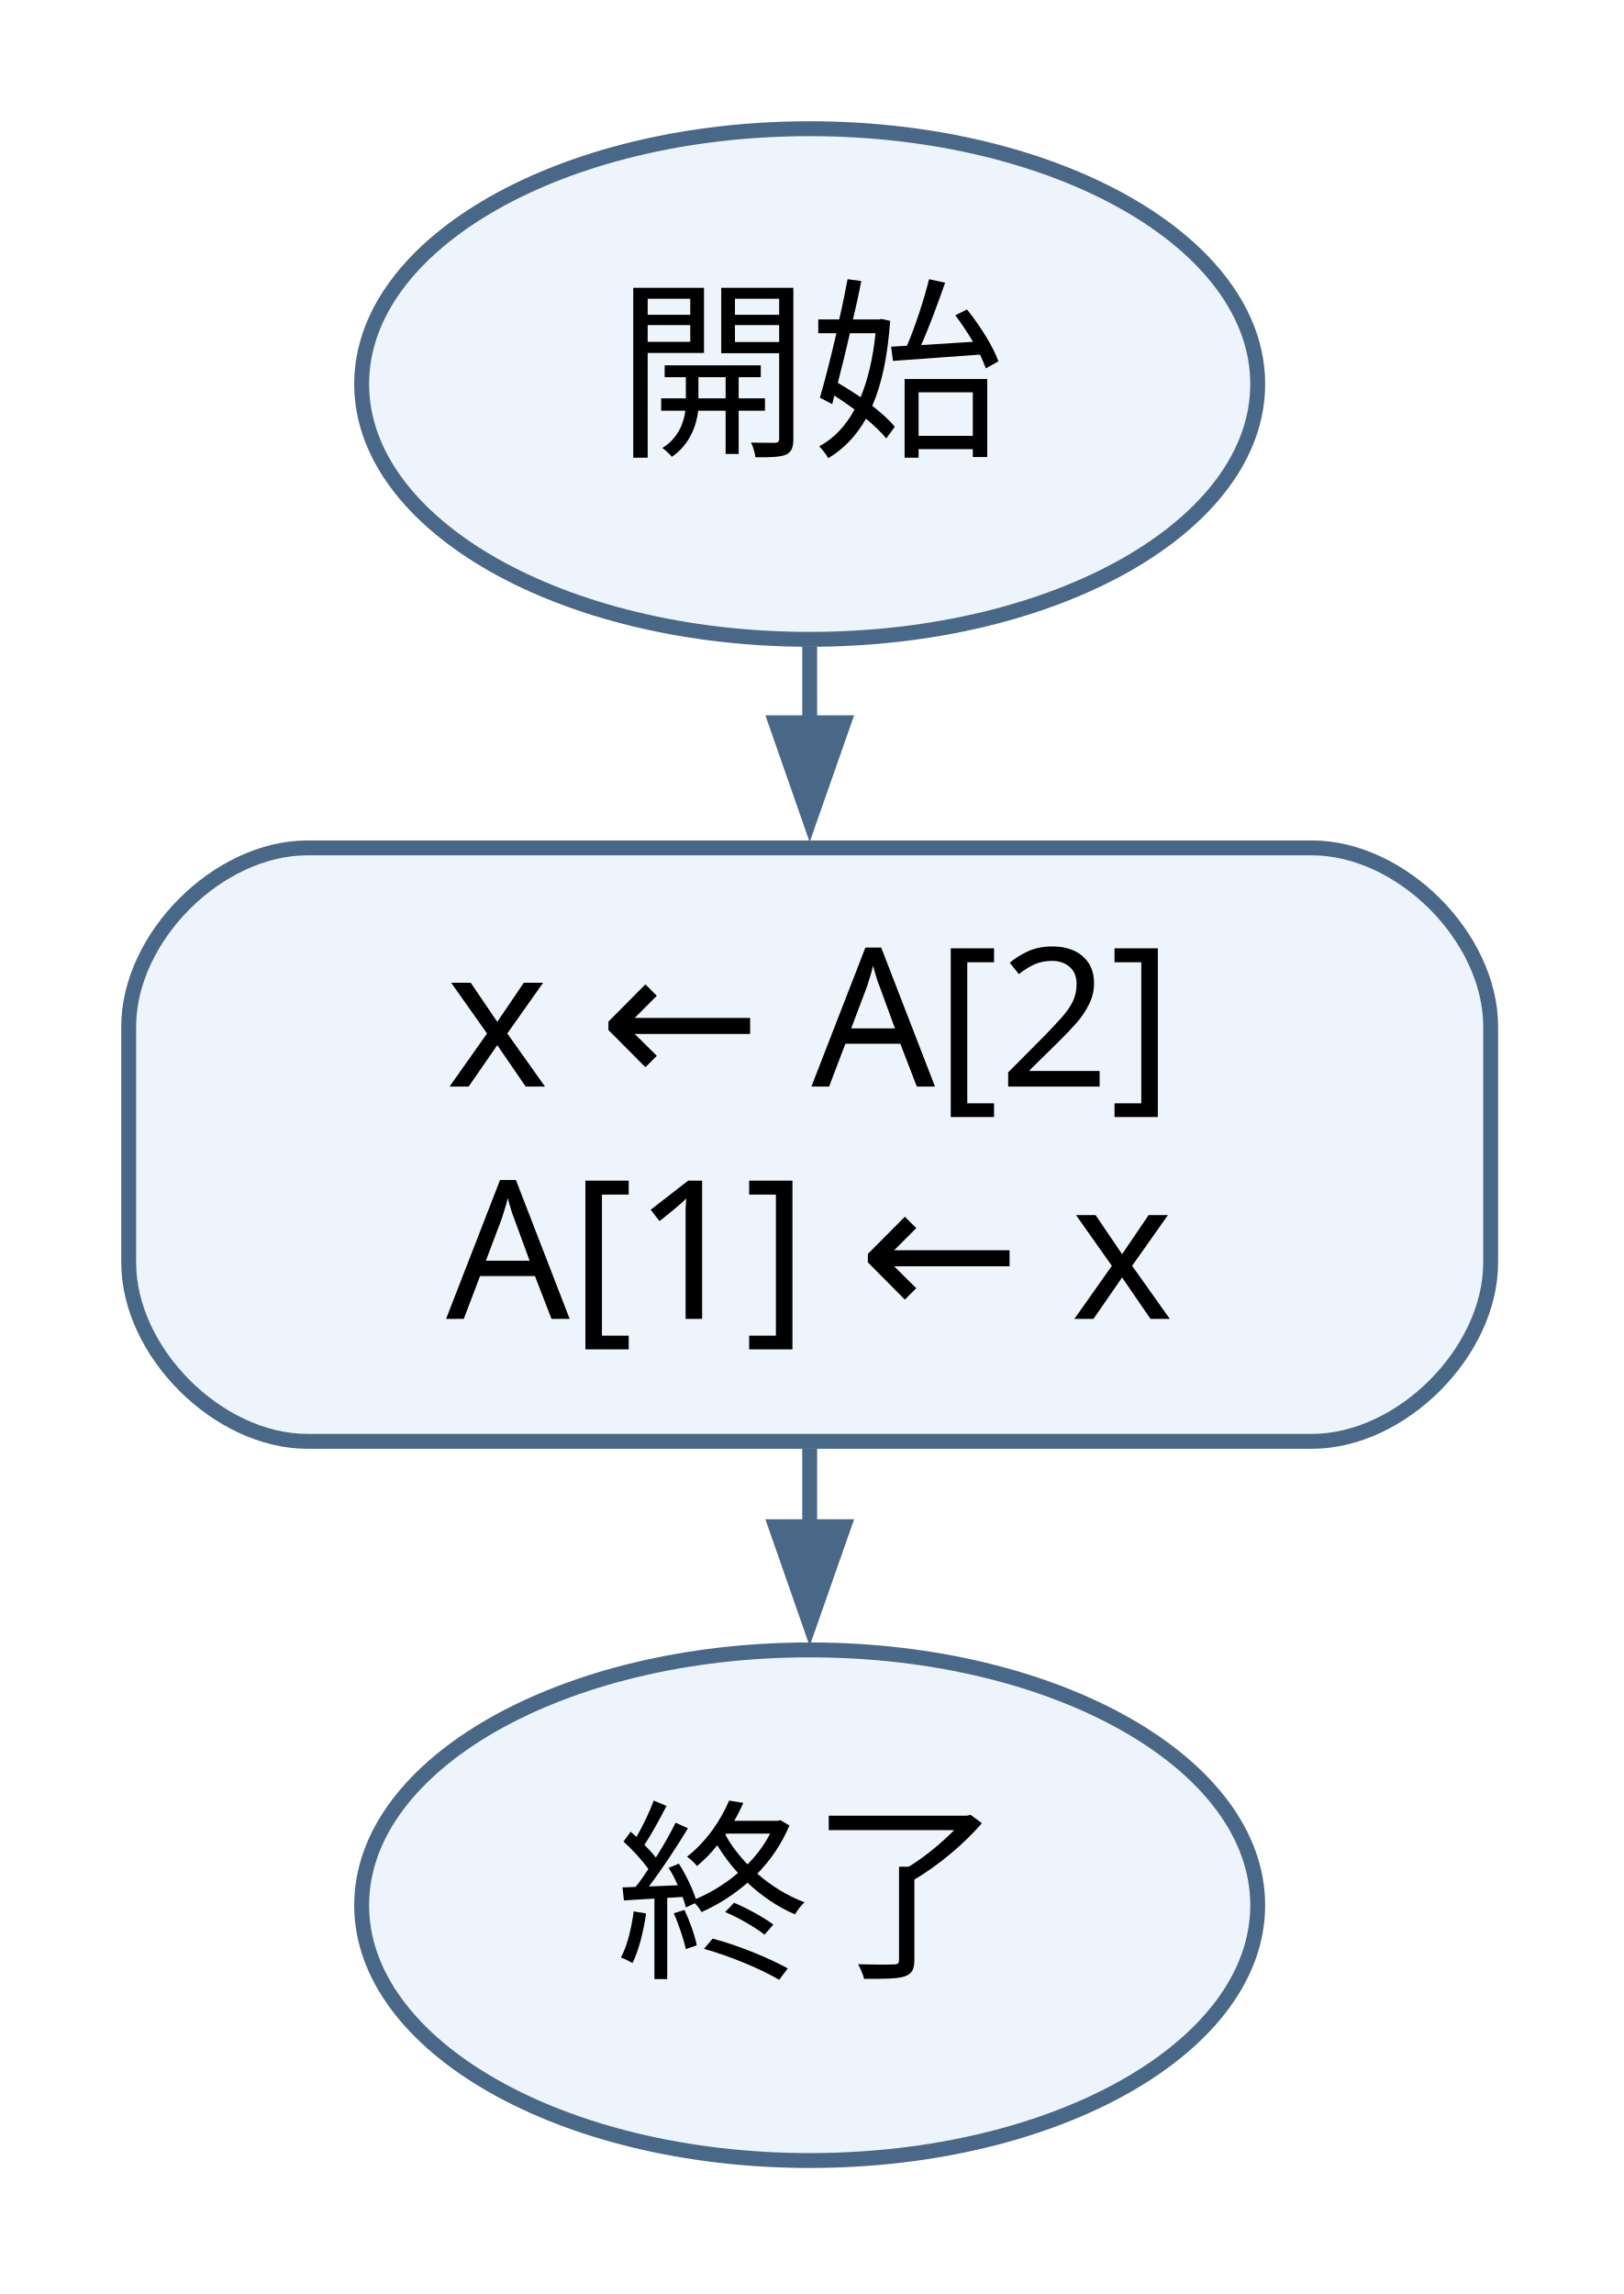
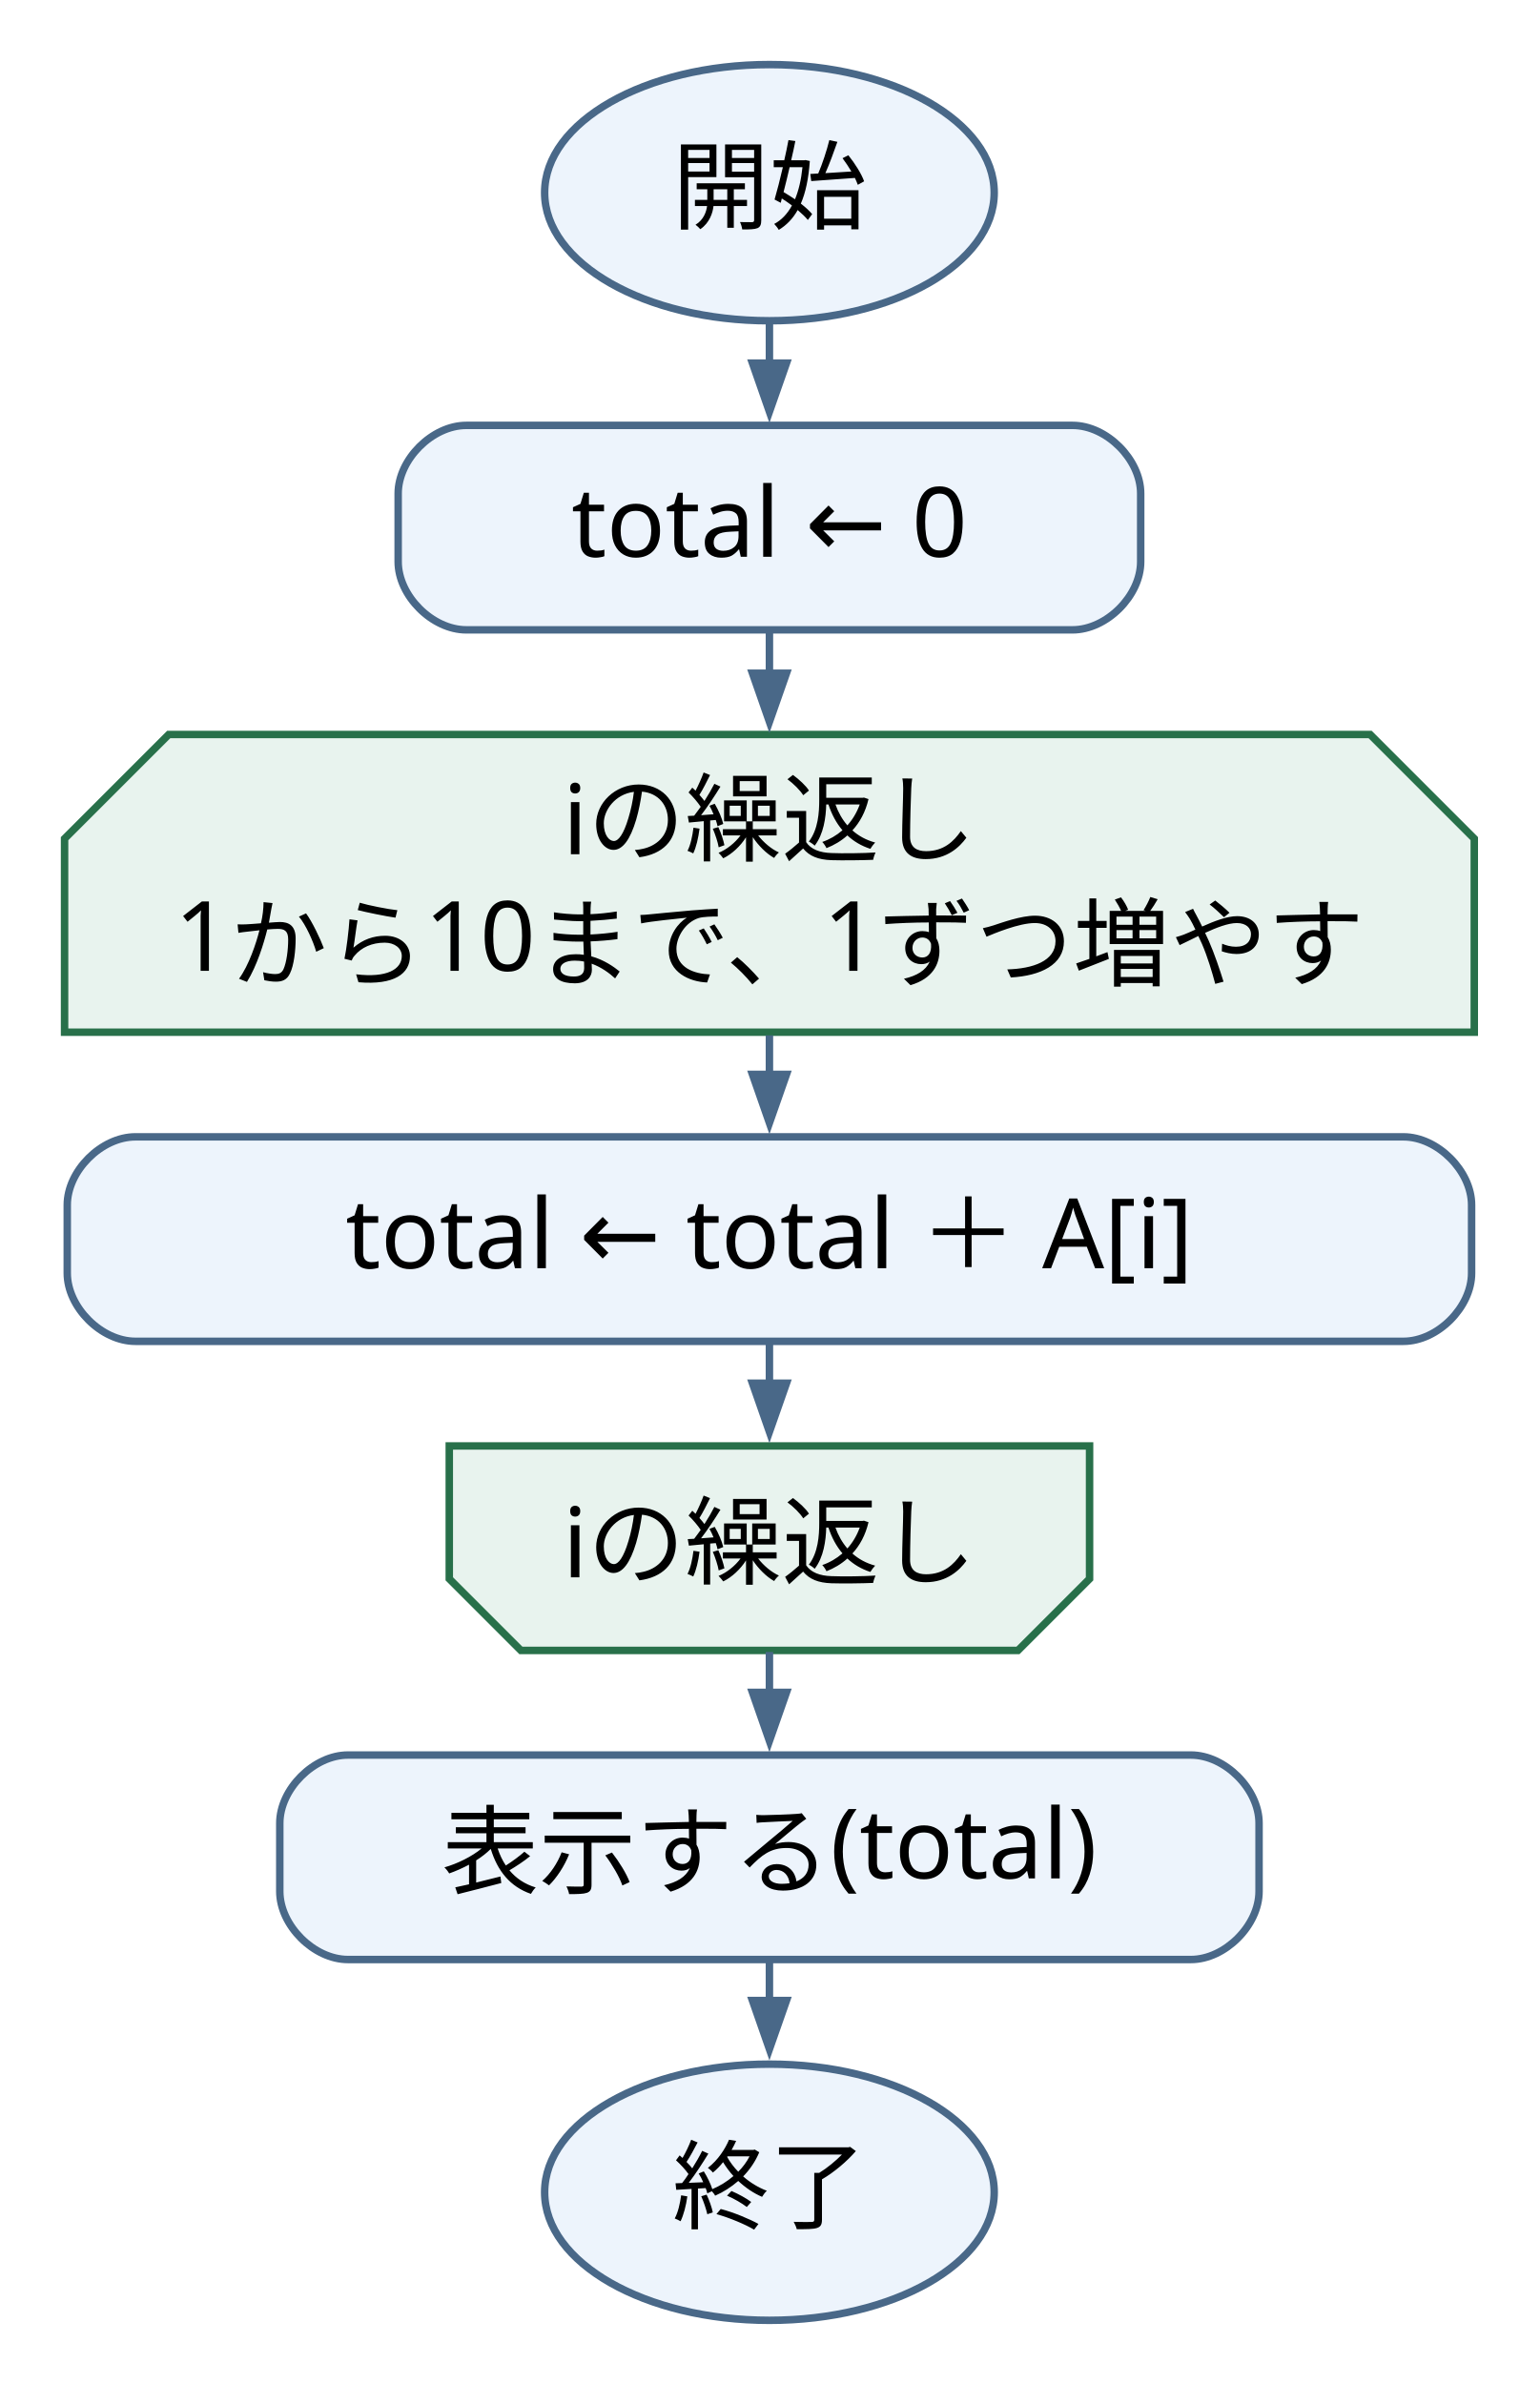
- <svg xmlns="http://www.w3.org/2000/svg" width="109pt" height="154pt" viewBox="0.00 0.00 109.00 154.00">
-   <g id="graph0" class="graph" transform="scale(1 1) rotate(0) translate(8.64 145.04)">
+ <svg xmlns="http://www.w3.org/2000/svg" width="206pt" height="319pt" viewBox="0.00 0.00 206.00 319.00">
+   <g id="graph0" class="graph" transform="scale(1 1) rotate(0) translate(8.64 310.48)">
    <g id="node1" class="node">
-       <ellipse fill="#edf4fc" stroke="#496888" cx="45.72" cy="-17.14" rx="30.08" ry="17.14" />
-       <text xml:space="preserve" text-anchor="middle" x="45.72" y="-13.24" font-family="Meiryo" font-size="13.00">終了</text>
+       <ellipse fill="#edf4fc" stroke="#496888" cx="94.32" cy="-17.14" rx="30.08" ry="17.14" />
+       <text xml:space="preserve" text-anchor="middle" x="94.32" y="-13.24" font-family="Meiryo" font-size="13.00">終了</text>
    </g>
    <g id="node2" class="node">
-       <path fill="#edf4fc" stroke="#496888" d="M79.44,-88.12C79.44,-88.12 12,-88.12 12,-88.12 6,-88.12 0,-82.12 0,-76.12 0,-76.12 0,-60.28 0,-60.28 0,-54.28 6,-48.28 12,-48.28 12,-48.28 79.44,-48.28 79.44,-48.28 85.44,-48.28 91.44,-54.28 91.44,-60.28 91.44,-60.28 91.44,-76.12 91.44,-76.12 91.44,-82.12 85.44,-88.12 79.44,-88.12" />
-       <text xml:space="preserve" text-anchor="middle" x="45.72" y="-72.1" font-family="Meiryo" font-size="13.00">x ← A[2]</text>
-       <text xml:space="preserve" text-anchor="middle" x="45.72" y="-56.5" font-family="Meiryo" font-size="13.00">A[1] ← x</text>
+       <path fill="#edf4fc" stroke="#496888" d="M150.72,-75.64C150.72,-75.64 37.92,-75.64 37.92,-75.64 33.36,-75.64 28.8,-71.08 28.8,-66.52 28.8,-66.52 28.8,-57.4 28.8,-57.4 28.8,-52.84 33.36,-48.28 37.92,-48.28 37.92,-48.28 150.72,-48.28 150.72,-48.28 155.28,-48.28 159.84,-52.84 159.84,-57.4 159.84,-57.4 159.84,-66.52 159.84,-66.52 159.84,-71.08 155.28,-75.64 150.72,-75.64" />
+       <text xml:space="preserve" text-anchor="middle" x="94.32" y="-58.06" font-family="Meiryo" font-size="13.00">表示する(total)</text>
    </g>
    <g id="edge1" class="edge">
-       <path fill="none" stroke="#496888" d="M45.72,-47.81C45.72,-46.03 45.72,-44.2 45.72,-42.38" />
-       <polygon fill="#496888" stroke="#496888" points="48,-42.55 45.72,-36.05 43.45,-42.55 48,-42.55" />
+       <path fill="none" stroke="#496888" d="M94.32,-47.88C94.32,-46.2 94.32,-44.44 94.32,-42.65" />
+       <polygon fill="#496888" stroke="#496888" points="96.6,-42.79 94.32,-36.29 92.05,-42.79 96.6,-42.79" />
    </g>
-     <g id="node3" class="node">
-       <ellipse fill="#edf4fc" stroke="#496888" cx="45.72" cy="-119.26" rx="30.08" ry="17.14" />
-       <text xml:space="preserve" text-anchor="middle" x="45.72" y="-115.36" font-family="Meiryo" font-size="13.00">開始</text>
+     <g id="node3" class="node loopend">
+       <polygon fill="#e8f3ee" stroke="#28704a" points="51.48,-117.00 137.16,-117.00 137.16,-99.22 127.58,-89.64 61.06,-89.64 51.48,-99.22" />
+       <text xml:space="preserve" text-anchor="middle" x="94.32" y="-99.42" font-family="Meiryo" font-size="13.00">iの繰返し</text>
    </g>
    <g id="edge2" class="edge">
-       <path fill="none" stroke="#496888" d="M45.72,-101.65C45.72,-99.93 45.72,-98.16 45.72,-96.37" />
-       <polygon fill="#496888" stroke="#496888" points="48,-96.52 45.72,-90.02 43.45,-96.52 48,-96.52" />
+       <path fill="none" stroke="#496888" d="M94.32,-89.43C94.32,-87.68 94.32,-85.85 94.32,-84.01" />
+       <polygon fill="#496888" stroke="#496888" points="96.6,-84.03 94.32,-77.53 92.05,-84.03 96.6,-84.03" />
+     </g>
+     <g id="node4" class="node">
+       <path fill="#edf4fc" stroke="#496888" d="M179.16,-158.36C179.16,-158.36 9.48,-158.36 9.48,-158.36 4.92,-158.36 0.36,-153.8 0.36,-149.24 0.36,-149.24 0.36,-140.12 0.36,-140.12 0.36,-135.56 4.92,-131 9.48,-131 9.48,-131 179.16,-131 179.16,-131 183.72,-131 188.28,-135.56 188.28,-140.12 188.28,-140.12 188.28,-149.24 188.28,-149.24 188.28,-153.8 183.72,-158.36 179.16,-158.36" />
+       <text xml:space="preserve" text-anchor="middle" x="94.32" y="-140.78" font-family="Meiryo" font-size="13.00">total ← total ＋ A[i]</text>
+     </g>
+     <g id="edge3" class="edge">
+       <path fill="none" stroke="#496888" d="M94.32,-130.79C94.32,-129.04 94.32,-127.21 94.32,-125.37" />
+       <polygon fill="#496888" stroke="#496888" points="96.6,-125.39 94.32,-118.89 92.05,-125.39 96.6,-125.39" />
+     </g>
+     <g id="node5" class="node loopstart">
+       <polygon fill="#e8f3ee" stroke="#28704a" points="0.00,-172.36 0.00,-198.26 13.94,-212.20 174.70,-212.20 188.64,-198.26 188.64,-172.36" />
+       <text xml:space="preserve" text-anchor="middle" x="94.32" y="-196.18" font-family="Meiryo" font-size="13.00">iの繰返し</text>
+       <text xml:space="preserve" text-anchor="middle" x="94.32" y="-180.58" font-family="Meiryo" font-size="13.00">1から10まで、1ずつ増やす</text>
+     </g>
+     <g id="edge4" class="edge">
+       <path fill="none" stroke="#496888" d="M94.32,-171.94C94.32,-170.13 94.32,-168.28 94.32,-166.46" />
+       <polygon fill="#496888" stroke="#496888" points="96.6,-166.72 94.32,-160.22 92.05,-166.72 96.6,-166.72" />
+     </g>
+     <g id="node6" class="node">
+       <path fill="#edf4fc" stroke="#496888" d="M134.88,-253.56C134.88,-253.56 53.76,-253.56 53.76,-253.56 49.2,-253.56 44.64,-249 44.64,-244.44 44.64,-244.44 44.64,-235.32 44.64,-235.32 44.64,-230.76 49.2,-226.2 53.76,-226.2 53.76,-226.2 134.88,-226.2 134.88,-226.2 139.44,-226.2 144,-230.76 144,-235.32 144,-235.32 144,-244.44 144,-244.44 144,-249 139.44,-253.56 134.88,-253.56" />
+       <text xml:space="preserve" text-anchor="middle" x="94.32" y="-235.98" font-family="Meiryo" font-size="13.00">total ← 0</text>
+     </g>
+     <g id="edge5" class="edge">
+       <path fill="none" stroke="#496888" d="M94.32,-225.94C94.32,-224.09 94.32,-222.14 94.32,-220.15" />
+       <polygon fill="#496888" stroke="#496888" points="96.6,-220.4 94.32,-213.9 92.05,-220.4 96.6,-220.4" />
+     </g>
+     <g id="node7" class="node">
+       <ellipse fill="#edf4fc" stroke="#496888" cx="94.32" cy="-284.7" rx="30.08" ry="17.14" />
+       <text xml:space="preserve" text-anchor="middle" x="94.32" y="-280.8" font-family="Meiryo" font-size="13.00">開始</text>
+     </g>
+     <g id="edge6" class="edge">
+       <path fill="none" stroke="#496888" d="M94.32,-267.27C94.32,-265.47 94.32,-263.62 94.32,-261.77" />
+       <polygon fill="#496888" stroke="#496888" points="96.6,-261.89 94.32,-255.39 92.05,-261.89 96.6,-261.89" />
    </g>
  </g>
</svg>
